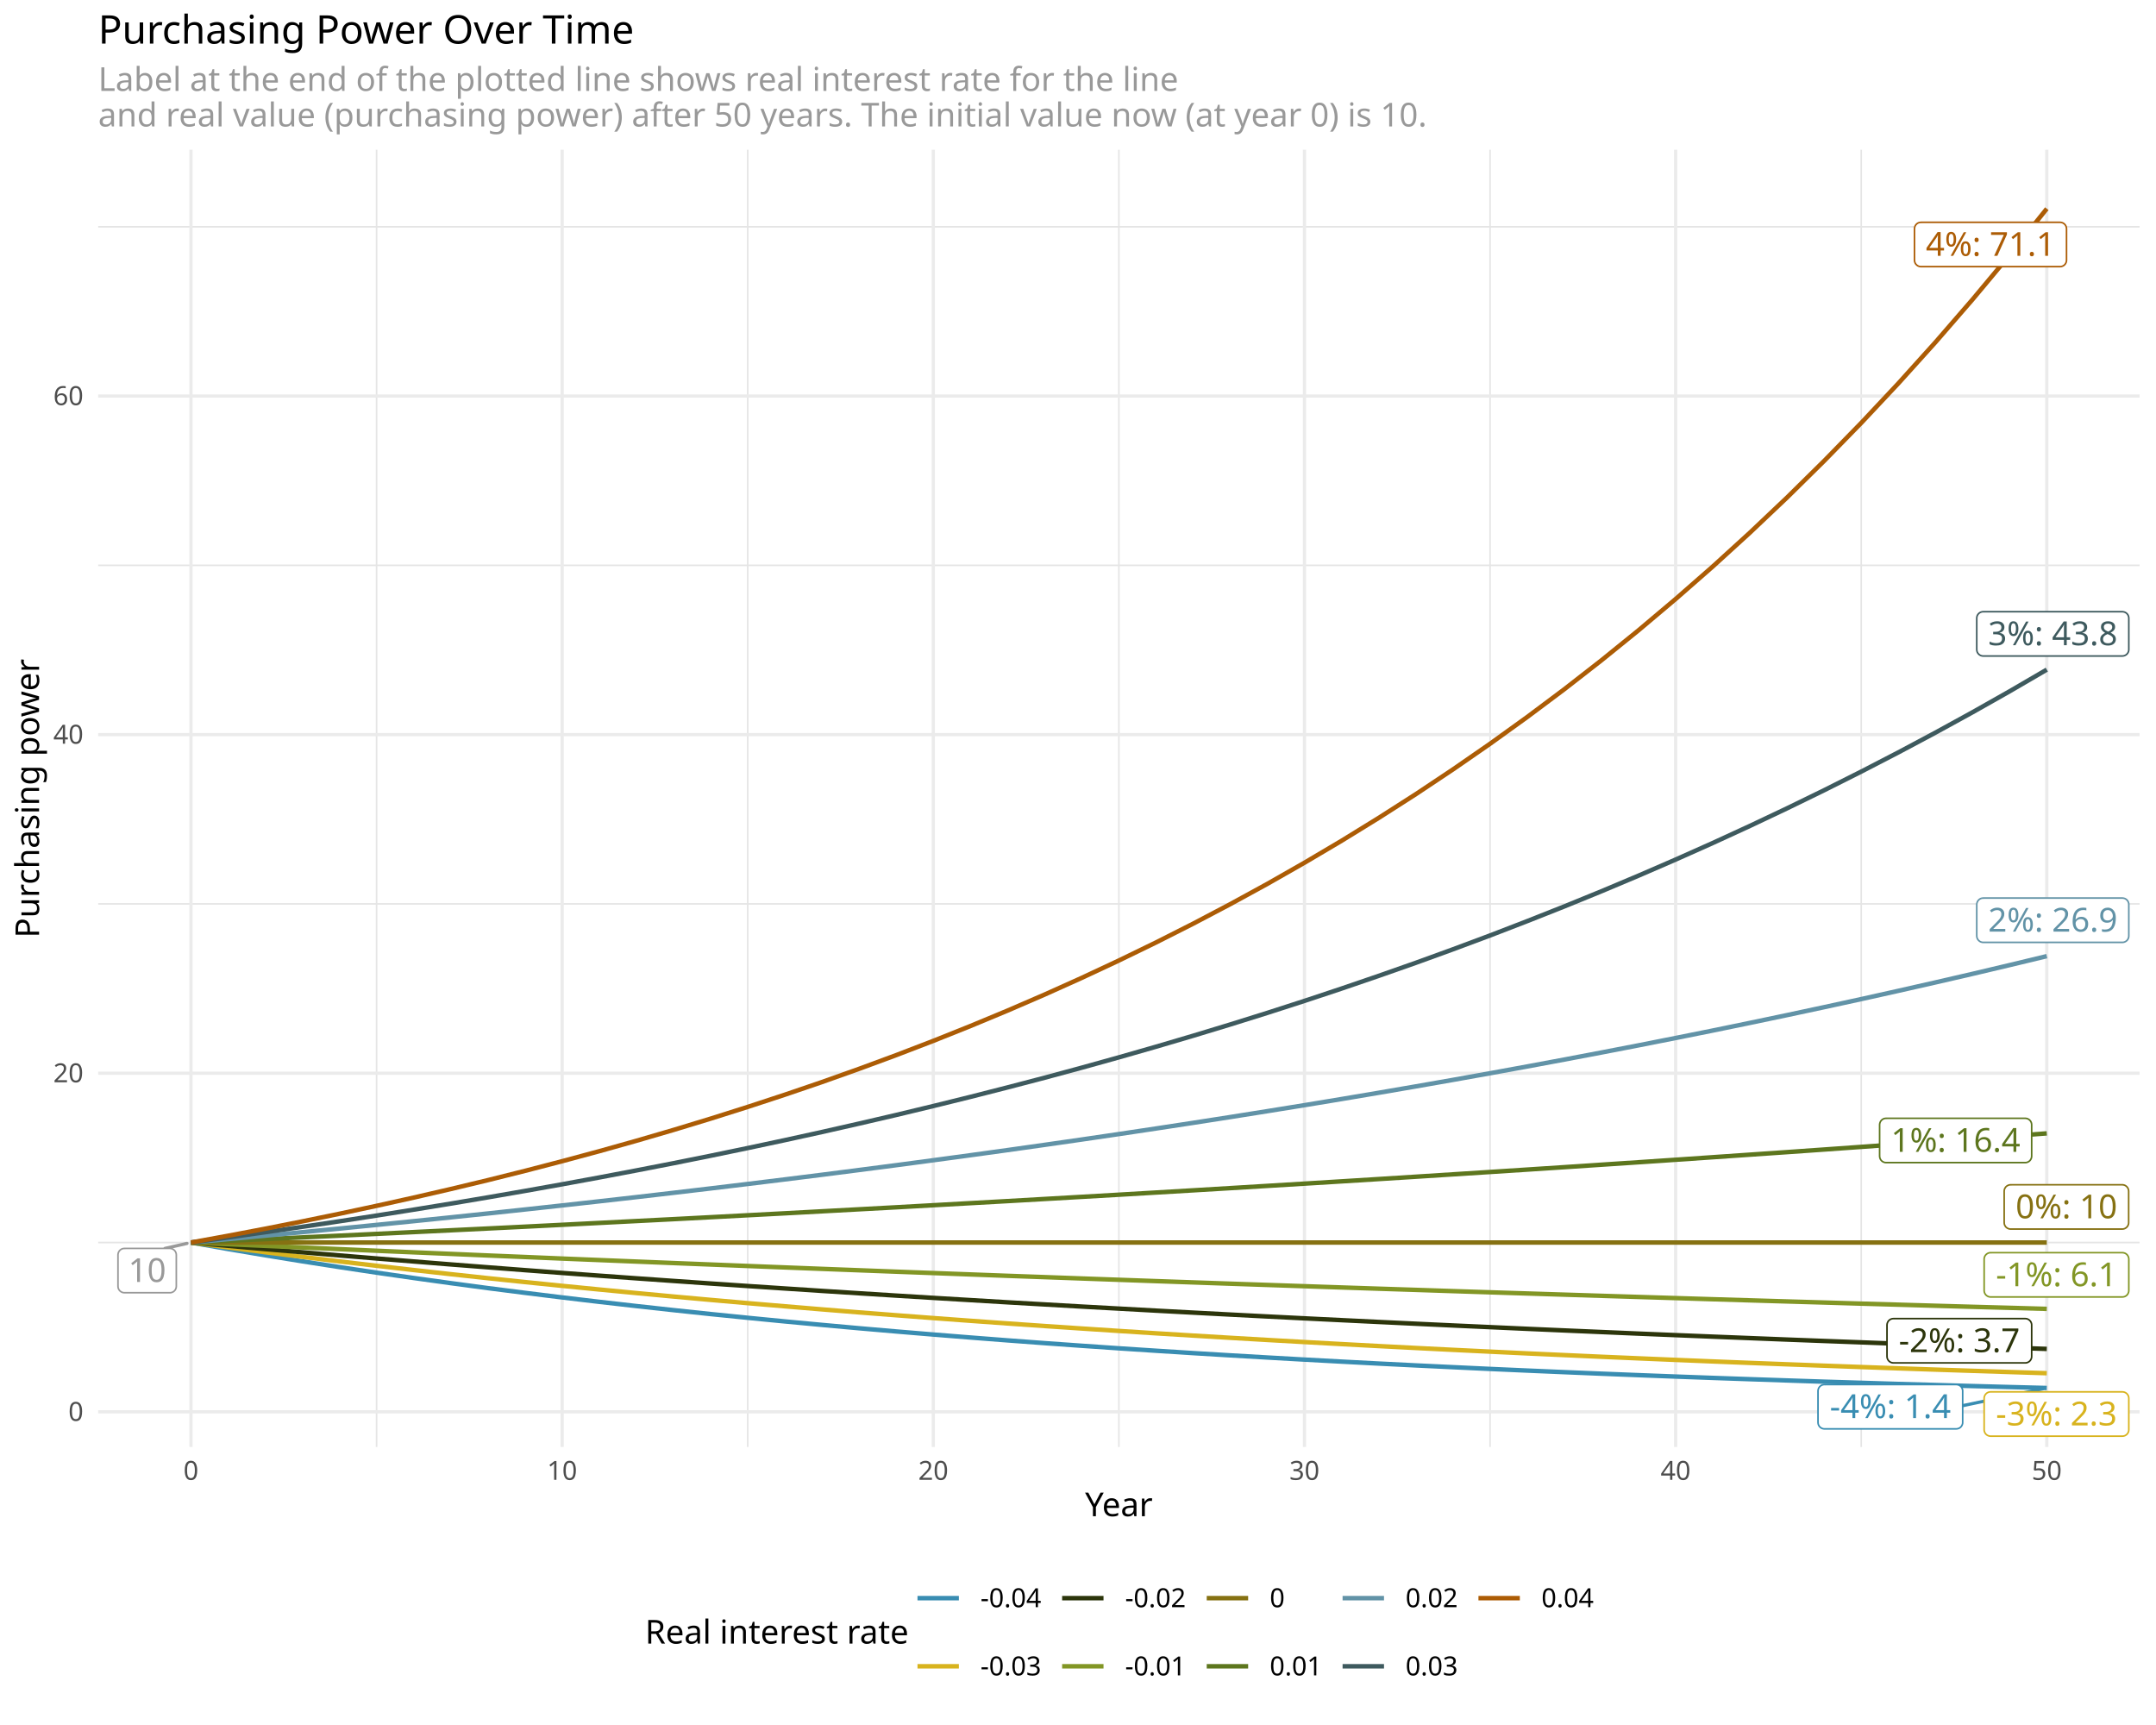
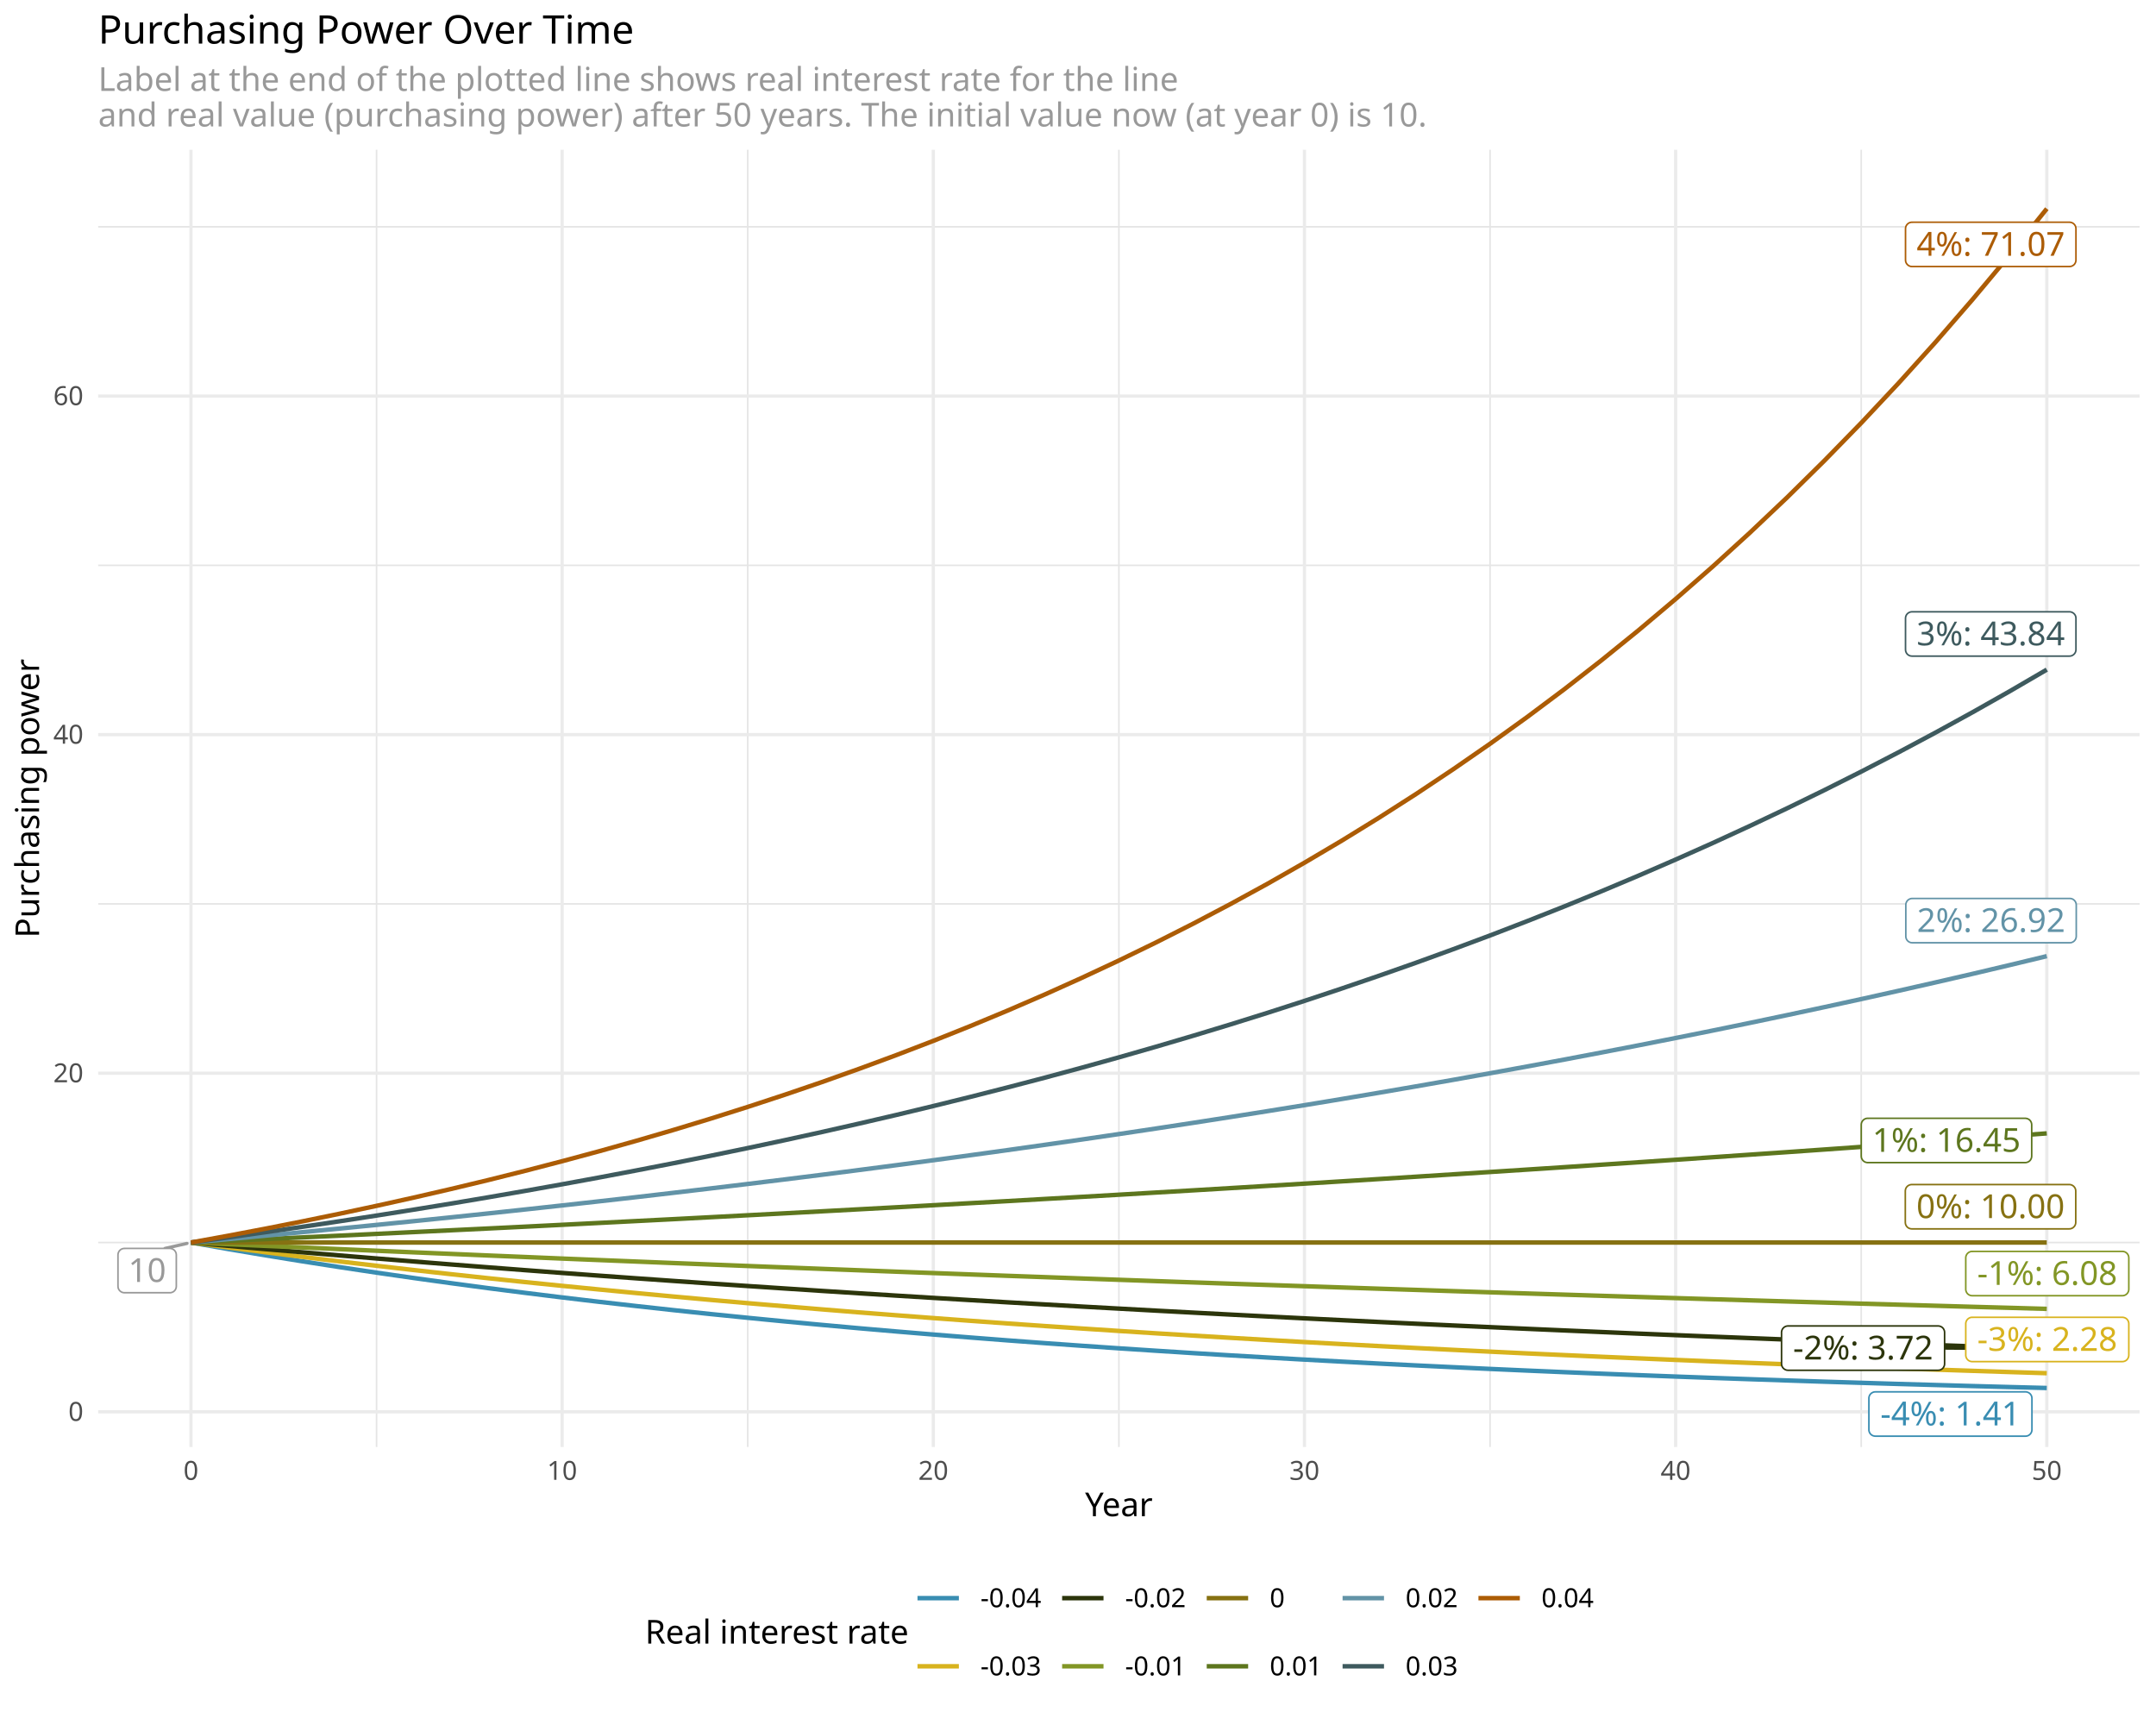
<svg xmlns="http://www.w3.org/2000/svg" class="svglite" data-engine-version="2.0" width="720.00pt" height="576.00pt" viewBox="0 0 720.00 576.00">
  <defs>
    <style type="text/css">
    .svglite line, .svglite polyline, .svglite polygon, .svglite path, .svglite rect, .svglite circle {
      fill: none;
      stroke: #000000;
      stroke-linecap: round;
      stroke-linejoin: round;
      stroke-miterlimit: 10.00;
    }
  </style>
  </defs>
  <rect width="100%" height="100%" style="stroke: none; fill: #FFFFFF;" />
  <defs>
    <clipPath id="cpMC4wMHw3MjAuMDB8MC4wMHw1NzYuMDA=">
      <rect x="0.00" y="0.00" width="720.00" height="576.00" />
    </clipPath>
  </defs>
  <g clip-path="url(#cpMC4wMHw3MjAuMDB8MC4wMHw1NzYuMDA=)">
</g>
  <defs>
    <clipPath id="cpMzIuNzl8NzE0LjUyfDUwLjAwfDQ4My4xNg==">
      <rect x="32.79" y="50.00" width="681.73" height="433.16" />
    </clipPath>
  </defs>
  <g clip-path="url(#cpMzIuNzl8NzE0LjUyfDUwLjAwfDQ4My4xNg==)">
    <polyline points="32.79,414.89 714.52,414.89 " style="stroke-width: 0.53; stroke: #E5E5E5; stroke-linecap: butt;" />
    <polyline points="32.79,301.83 714.52,301.83 " style="stroke-width: 0.53; stroke: #E5E5E5; stroke-linecap: butt;" />
    <polyline points="32.79,188.77 714.52,188.77 " style="stroke-width: 0.53; stroke: #E5E5E5; stroke-linecap: butt;" />
    <polyline points="32.79,75.72 714.52,75.72 " style="stroke-width: 0.53; stroke: #E5E5E5; stroke-linecap: butt;" />
    <polyline points="125.76,483.16 125.76,50.00 " style="stroke-width: 0.53; stroke: #E5E5E5; stroke-linecap: butt;" />
    <polyline points="249.71,483.16 249.71,50.00 " style="stroke-width: 0.53; stroke: #E5E5E5; stroke-linecap: butt;" />
    <polyline points="373.66,483.16 373.66,50.00 " style="stroke-width: 0.53; stroke: #E5E5E5; stroke-linecap: butt;" />
    <polyline points="497.61,483.16 497.61,50.00 " style="stroke-width: 0.53; stroke: #E5E5E5; stroke-linecap: butt;" />
    <polyline points="621.56,483.16 621.56,50.00 " style="stroke-width: 0.53; stroke: #E5E5E5; stroke-linecap: butt;" />
    <polyline points="32.79,471.42 714.52,471.42 " style="stroke-width: 1.07; stroke: #EBEBEB; stroke-linecap: butt;" />
    <polyline points="32.79,358.36 714.52,358.36 " style="stroke-width: 1.07; stroke: #EBEBEB; stroke-linecap: butt;" />
    <polyline points="32.79,245.30 714.52,245.30 " style="stroke-width: 1.07; stroke: #EBEBEB; stroke-linecap: butt;" />
    <polyline points="32.79,132.25 714.52,132.25 " style="stroke-width: 1.07; stroke: #EBEBEB; stroke-linecap: butt;" />
    <polyline points="63.78,483.16 63.78,50.00 " style="stroke-width: 1.07; stroke: #EBEBEB; stroke-linecap: butt;" />
    <polyline points="187.73,483.16 187.73,50.00 " style="stroke-width: 1.07; stroke: #EBEBEB; stroke-linecap: butt;" />
    <polyline points="311.68,483.16 311.68,50.00 " style="stroke-width: 1.07; stroke: #EBEBEB; stroke-linecap: butt;" />
    <polyline points="435.63,483.16 435.63,50.00 " style="stroke-width: 1.07; stroke: #EBEBEB; stroke-linecap: butt;" />
    <polyline points="559.58,483.16 559.58,50.00 " style="stroke-width: 1.07; stroke: #EBEBEB; stroke-linecap: butt;" />
    <polyline points="683.53,483.16 683.53,50.00 " style="stroke-width: 1.07; stroke: #EBEBEB; stroke-linecap: butt;" />
    <polyline points="63.78,414.89 76.18,417.07 88.57,419.16 100.97,421.17 113.36,423.10 125.76,424.96 138.15,426.74 150.55,428.46 162.94,430.12 175.34,431.70 187.73,433.23 200.13,434.70 212.52,436.11 224.92,437.47 237.31,438.78 249.71,440.03 262.10,441.24 274.50,442.40 286.89,443.52 299.29,444.59 311.68,445.62 324.08,446.61 336.47,447.57 348.87,448.49 361.26,449.37 373.66,450.22 386.05,451.03 398.45,451.82 410.84,452.57 423.24,453.29 435.63,453.99 448.03,454.66 460.42,455.31 472.82,455.93 485.21,456.52 497.61,457.10 510.00,457.65 522.40,458.18 534.79,458.69 547.19,459.18 559.58,459.65 571.98,460.10 584.37,460.53 596.77,460.95 609.16,461.36 621.56,461.74 633.95,462.12 646.35,462.47 658.74,462.82 671.14,463.15 683.53,463.47 " style="stroke-width: 1.49; stroke: #398DB2; stroke-linecap: butt;" />
    <polyline points="63.78,414.89 76.18,416.54 88.57,418.14 100.97,419.69 113.36,421.20 125.76,422.66 138.15,424.08 150.55,425.46 162.94,426.80 175.34,428.10 187.73,429.36 200.13,430.58 212.52,431.77 224.92,432.93 237.31,434.05 249.71,435.14 262.10,436.19 274.50,437.22 286.89,438.22 299.29,439.18 311.68,440.12 324.08,441.03 336.47,441.92 348.87,442.78 361.26,443.61 373.66,444.42 386.05,445.21 398.45,445.97 410.84,446.71 423.24,447.43 435.63,448.13 448.03,448.81 460.42,449.47 472.82,450.11 485.21,450.73 497.61,451.33 510.00,451.92 522.40,452.48 534.79,453.04 547.19,453.57 559.58,454.09 571.98,454.60 584.37,455.09 596.77,455.56 609.16,456.02 621.56,456.47 633.95,456.91 646.35,457.33 658.74,457.74 671.14,458.14 683.53,458.53 " style="stroke-width: 1.49; stroke: #D8B31E; stroke-linecap: butt;" />
    <polyline points="63.78,414.89 76.18,416.00 88.57,417.09 100.97,418.15 113.36,419.20 125.76,420.22 138.15,421.22 150.55,422.21 162.94,423.17 175.34,424.12 187.73,425.05 200.13,425.96 212.52,426.85 224.92,427.72 237.31,428.58 249.71,429.42 262.10,430.24 274.50,431.05 286.89,431.84 299.29,432.62 311.68,433.38 324.08,434.12 336.47,434.86 348.87,435.57 361.26,436.28 373.66,436.96 386.05,437.64 398.45,438.30 410.84,438.95 423.24,439.59 435.63,440.21 448.03,440.82 460.42,441.42 472.82,442.01 485.21,442.59 497.61,443.15 510.00,443.71 522.40,444.25 534.79,444.78 547.19,445.31 559.58,445.82 571.98,446.32 584.37,446.81 596.77,447.30 609.16,447.77 621.56,448.23 633.95,448.69 646.35,449.13 658.74,449.57 671.14,450.00 683.53,450.42 " style="stroke-width: 1.49; stroke: #2C350B; stroke-linecap: butt;" />
    <polyline points="63.78,414.89 76.18,415.45 88.57,416.01 100.97,416.55 113.36,417.10 125.76,417.64 138.15,418.17 150.55,418.69 162.94,419.22 175.34,419.73 187.73,420.25 200.13,420.75 212.52,421.25 224.92,421.75 237.31,422.24 249.71,422.73 262.10,423.21 274.50,423.69 286.89,424.16 299.29,424.63 311.68,425.09 324.08,425.55 336.47,426.01 348.87,426.45 361.26,426.90 373.66,427.34 386.05,427.78 398.45,428.21 410.84,428.64 423.24,429.06 435.63,429.48 448.03,429.90 460.42,430.31 472.82,430.71 485.21,431.12 497.61,431.52 510.00,431.91 522.40,432.30 534.79,432.69 547.19,433.07 559.58,433.45 571.98,433.83 584.37,434.20 596.77,434.57 609.16,434.93 621.56,435.30 633.95,435.65 646.35,436.01 658.74,436.36 671.14,436.70 683.53,437.05 " style="stroke-width: 1.49; stroke: #829625; stroke-linecap: butt;" />
    <polyline points="63.78,414.89 76.18,414.89 88.57,414.89 100.97,414.89 113.36,414.89 125.76,414.89 138.15,414.89 150.55,414.89 162.94,414.89 175.34,414.89 187.73,414.89 200.13,414.89 212.52,414.89 224.92,414.89 237.31,414.89 249.71,414.89 262.10,414.89 274.50,414.89 286.89,414.89 299.29,414.89 311.68,414.89 324.08,414.89 336.47,414.89 348.87,414.89 361.26,414.89 373.66,414.89 386.05,414.89 398.45,414.89 410.84,414.89 423.24,414.89 435.63,414.89 448.03,414.89 460.42,414.89 472.82,414.89 485.21,414.89 497.61,414.89 510.00,414.89 522.40,414.89 534.79,414.89 547.19,414.89 559.58,414.89 571.98,414.89 584.37,414.89 596.77,414.89 609.16,414.89 621.56,414.89 633.95,414.89 646.35,414.89 658.74,414.89 671.14,414.89 683.53,414.89 " style="stroke-width: 1.49; stroke: #867112; stroke-linecap: butt;" />
    <polyline points="63.78,414.89 76.18,414.33 88.57,413.76 100.97,413.18 113.36,412.60 125.76,412.01 138.15,411.41 150.55,410.81 162.94,410.21 175.34,409.60 187.73,408.98 200.13,408.35 212.52,407.72 224.92,407.09 237.31,406.44 249.71,405.79 262.10,405.14 274.50,404.47 286.89,403.80 299.29,403.13 311.68,402.44 324.08,401.75 336.47,401.06 348.87,400.35 361.26,399.64 373.66,398.93 386.05,398.20 398.45,397.47 410.84,396.73 423.24,395.98 435.63,395.23 448.03,394.47 460.42,393.70 472.82,392.92 485.21,392.13 497.61,391.34 510.00,390.54 522.40,389.73 534.79,388.91 547.19,388.09 559.58,387.26 571.98,386.41 584.37,385.56 596.77,384.71 609.16,383.84 621.56,382.96 633.95,382.08 646.35,381.19 658.74,380.28 671.14,379.37 683.53,378.45 " style="stroke-width: 1.49; stroke: #5D761E; stroke-linecap: butt;" />
    <polyline points="63.78,414.89 76.18,413.76 88.57,412.61 100.97,411.43 113.36,410.23 125.76,409.01 138.15,407.76 150.55,406.49 162.94,405.19 175.34,403.86 187.73,402.51 200.13,401.13 212.52,399.73 224.92,398.29 237.31,396.83 249.71,395.34 262.10,393.82 274.50,392.27 286.89,390.68 299.29,389.07 311.68,387.42 324.08,385.74 336.47,384.03 348.87,382.28 361.26,380.50 373.66,378.68 386.05,376.82 398.45,374.93 410.84,373.00 423.24,371.03 435.63,369.03 448.03,366.98 460.42,364.89 472.82,362.76 485.21,360.59 497.61,358.37 510.00,356.11 522.40,353.80 534.79,351.45 547.19,349.05 559.58,346.60 571.98,344.11 584.37,341.56 596.77,338.96 609.16,336.31 621.56,333.61 633.95,330.85 646.35,328.04 658.74,325.18 671.14,322.25 683.53,319.27 " style="stroke-width: 1.49; stroke: #6293A7; stroke-linecap: butt;" />
    <polyline points="63.78,414.89 76.18,413.20 88.57,411.45 100.97,409.65 113.36,407.80 125.76,405.89 138.15,403.92 150.55,401.90 162.94,399.81 175.34,397.66 187.73,395.45 200.13,393.17 212.52,390.82 224.92,388.41 237.31,385.92 249.71,383.35 262.10,380.71 274.50,377.99 286.89,375.18 299.29,372.30 311.68,369.32 324.08,366.26 336.47,363.10 348.87,359.86 361.26,356.51 373.66,353.06 386.05,349.51 398.45,345.85 410.84,342.09 423.24,338.21 435.63,334.21 448.03,330.09 460.42,325.85 472.82,321.49 485.21,316.99 497.61,312.36 510.00,307.58 522.40,302.67 534.79,297.61 547.19,292.39 559.58,287.02 571.98,281.49 584.37,275.79 596.77,269.92 609.16,263.88 621.56,257.65 633.95,251.24 646.35,244.63 658.74,237.83 671.14,230.82 683.53,223.60 " style="stroke-width: 1.49; stroke: #3E5A5E; stroke-linecap: butt;" />
    <polyline points="63.78,414.89 76.18,412.63 88.57,410.28 100.97,407.83 113.36,405.29 125.76,402.64 138.15,399.89 150.55,397.03 162.94,394.06 175.34,390.96 187.73,387.74 200.13,384.40 212.52,380.92 224.92,377.30 237.31,373.53 249.71,369.61 262.10,365.54 274.50,361.31 286.89,356.90 299.29,352.32 311.68,347.56 324.08,342.60 336.47,337.45 348.87,332.09 361.26,326.52 373.66,320.72 386.05,314.70 398.45,308.43 410.84,301.91 423.24,295.13 435.63,288.07 448.03,280.74 460.42,273.11 472.82,265.18 485.21,256.93 497.61,248.35 510.00,239.43 522.40,230.15 534.79,220.50 547.19,210.46 559.58,200.02 571.98,189.17 584.37,177.88 596.77,166.14 609.16,153.92 621.56,141.22 633.95,128.02 646.35,114.28 658.74,99.99 671.14,85.14 683.53,69.69 " style="stroke-width: 1.49; stroke: #AC5C05; stroke-linecap: butt;" />
-     <line x1="655.44" y1="469.37" x2="682.18" y2="463.75" style="stroke-width: 1.07; stroke: #398DB2;" />
-     <polygon points="641.50,89.03 687.96,89.03 687.87,89.03 688.22,89.02 688.56,88.95 688.89,88.82 689.19,88.65 689.46,88.43 689.69,88.17 689.87,87.87 690.01,87.56 690.09,87.22 690.12,86.87 690.12,86.87 690.12,76.39 690.12,76.39 690.09,76.05 690.01,75.71 689.87,75.39 689.69,75.10 689.46,74.84 689.19,74.62 688.89,74.44 688.56,74.32 688.22,74.25 687.96,74.23 641.50,74.23 641.76,74.25 641.42,74.24 641.07,74.28 640.74,74.37 640.42,74.52 640.14,74.72 639.89,74.96 639.68,75.24 639.52,75.55 639.41,75.88 639.35,76.22 639.34,76.39 639.34,86.87 639.35,86.70 639.35,87.04 639.41,87.39 639.52,87.72 639.68,88.03 639.89,88.30 640.14,88.54 640.42,88.74 640.74,88.89 641.07,88.99 641.42,89.03 " style="stroke-width: 0.53; stroke: #AC5C05; fill: #FFFFFF;" />
-     <text x="664.73" y="85.43" text-anchor="middle" style="font-size: 11.04px; fill: #AC5C05; font-family: sans;" textLength="43.58px" lengthAdjust="spacingAndGlyphs">4%: 71.1</text>
-     <polygon points="662.30,219.05 708.76,219.05 708.67,219.05 709.02,219.03 709.36,218.96 709.68,218.84 709.98,218.67 710.25,218.45 710.48,218.19 710.67,217.89 710.81,217.57 710.89,217.24 710.92,216.89 710.92,216.89 710.92,206.41 710.92,206.41 710.89,206.07 710.81,205.73 710.67,205.41 710.48,205.11 710.25,204.85 709.98,204.63 709.68,204.46 709.36,204.34 709.02,204.27 708.76,204.25 662.30,204.25 662.56,204.27 662.21,204.25 661.87,204.30 661.53,204.39 661.22,204.54 660.93,204.74 660.68,204.98 660.47,205.26 660.31,205.56 660.20,205.89 660.15,206.24 660.14,206.41 660.14,216.89 660.15,216.72 660.15,217.06 660.20,217.41 660.31,217.74 660.47,218.04 660.68,218.32 660.93,218.56 661.22,218.76 661.53,218.91 661.87,219.01 662.21,219.05 " style="stroke-width: 0.53; stroke: #3E5A5E; fill: #FFFFFF;" />
-     <text x="685.53" y="215.45" text-anchor="middle" style="font-size: 11.04px; fill: #3E5A5E; font-family: sans;" textLength="43.58px" lengthAdjust="spacingAndGlyphs">3%: 43.8</text>
-     <polygon points="662.30,314.67 708.76,314.67 708.67,314.67 709.02,314.66 709.36,314.59 709.69,314.46 709.99,314.29 710.26,314.07 710.49,313.81 710.67,313.51 710.81,313.19 710.89,312.86 710.92,312.51 710.92,312.51 710.92,302.03 710.92,302.03 710.89,301.69 710.81,301.35 710.67,301.03 710.49,300.74 710.26,300.48 709.99,300.26 709.69,300.08 709.36,299.96 709.02,299.89 708.76,299.87 662.30,299.87 662.56,299.89 662.22,299.88 661.87,299.92 661.54,300.01 661.22,300.16 660.94,300.36 660.69,300.60 660.48,300.88 660.32,301.19 660.21,301.52 660.15,301.86 660.14,302.03 660.14,312.51 660.15,312.34 660.15,312.68 660.21,313.03 660.32,313.36 660.48,313.67 660.69,313.94 660.94,314.18 661.22,314.38 661.54,314.53 661.87,314.63 662.22,314.67 " style="stroke-width: 0.53; stroke: #6293A7; fill: #FFFFFF;" />
-     <text x="685.53" y="311.07" text-anchor="middle" style="font-size: 11.04px; fill: #6293A7; font-family: sans;" textLength="43.58px" lengthAdjust="spacingAndGlyphs">2%: 26.9</text>
-     <polygon points="629.86,388.21 676.32,388.21 676.23,388.21 676.58,388.20 676.92,388.13 677.25,388.00 677.55,387.83 677.82,387.61 678.05,387.35 678.23,387.06 678.37,386.74 678.45,386.40 678.48,386.05 678.48,386.05 678.48,375.57 678.48,375.57 678.45,375.23 678.37,374.89 678.23,374.57 678.05,374.28 677.82,374.02 677.55,373.80 677.25,373.62 676.92,373.50 676.58,373.43 676.32,373.41 629.86,373.41 630.12,373.43 629.78,373.42 629.43,373.46 629.10,373.55 628.78,373.70 628.50,373.90 628.25,374.14 628.04,374.42 627.88,374.73 627.77,375.06 627.71,375.40 627.70,375.57 627.70,386.05 627.71,385.88 627.71,386.23 627.77,386.57 627.88,386.90 628.04,387.21 628.25,387.48 628.50,387.73 628.78,387.92 629.10,388.07 629.43,388.17 629.78,388.21 " style="stroke-width: 0.53; stroke: #5D761E; fill: #FFFFFF;" />
-     <text x="653.09" y="384.61" text-anchor="middle" style="font-size: 11.04px; fill: #5D761E; font-family: sans;" textLength="43.58px" lengthAdjust="spacingAndGlyphs">1%: 16.4</text>
-     <polygon points="671.46,410.40 708.71,410.40 708.63,410.40 708.97,410.39 709.31,410.32 709.64,410.20 709.94,410.02 710.21,409.80 710.44,409.54 710.62,409.25 710.76,408.93 710.84,408.59 710.87,408.24 710.87,408.24 710.87,397.77 710.87,397.77 710.84,397.42 710.76,397.08 710.62,396.76 710.44,396.47 710.21,396.21 709.94,395.99 709.64,395.81 709.31,395.69 708.97,395.62 708.71,395.61 671.46,395.61 671.72,395.62 671.37,395.61 671.03,395.65 670.70,395.75 670.38,395.90 670.10,396.09 669.84,396.33 669.64,396.61 669.47,396.92 669.36,397.25 669.31,397.59 669.30,397.77 669.30,408.24 669.31,408.07 669.31,408.42 669.36,408.76 669.47,409.09 669.64,409.40 669.84,409.68 670.10,409.92 670.38,410.11 670.70,410.26 671.03,410.36 671.37,410.40 " style="stroke-width: 0.53; stroke: #867112; fill: #FFFFFF;" />
-     <text x="690.09" y="406.80" text-anchor="middle" style="font-size: 11.04px; fill: #867112; font-family: sans;" textLength="34.37px" lengthAdjust="spacingAndGlyphs">0%: 10</text>
-     <polygon points="664.77,433.08 708.76,433.08 708.67,433.08 709.02,433.06 709.36,432.99 709.69,432.87 709.99,432.70 710.26,432.48 710.49,432.22 710.67,431.92 710.81,431.60 710.89,431.26 710.92,430.92 710.92,430.92 710.92,420.44 710.92,420.44 710.89,420.09 710.81,419.76 710.67,419.44 710.49,419.14 710.26,418.88 709.99,418.66 709.69,418.49 709.36,418.37 709.02,418.30 708.76,418.28 664.77,418.28 665.03,418.30 664.68,418.28 664.33,418.32 664.00,418.42 663.69,418.57 663.40,418.77 663.15,419.01 662.94,419.29 662.78,419.59 662.67,419.92 662.61,420.27 662.61,420.44 662.61,430.92 662.61,430.74 662.61,431.09 662.67,431.43 662.78,431.76 662.94,432.07 663.15,432.35 663.40,432.59 663.69,432.79 664.00,432.94 664.33,433.03 664.68,433.08 " style="stroke-width: 0.53; stroke: #829625; fill: #FFFFFF;" />
-     <text x="686.76" y="429.48" text-anchor="middle" style="font-size: 11.04px; fill: #829625; font-family: sans;" textLength="41.11px" lengthAdjust="spacingAndGlyphs">-1%: 6.1</text>
-     <polygon points="632.33,455.09 676.32,455.09 676.24,455.09 676.58,455.08 676.93,455.01 677.25,454.88 677.55,454.71 677.82,454.49 678.05,454.23 678.24,453.94 678.37,453.62 678.46,453.28 678.48,452.93 678.48,452.93 678.48,442.45 678.48,442.45 678.46,442.11 678.37,441.77 678.24,441.45 678.05,441.16 677.82,440.90 677.55,440.68 677.25,440.50 676.93,440.38 676.58,440.31 676.32,440.29 632.33,440.29 632.59,440.31 632.24,440.30 631.90,440.34 631.56,440.44 631.25,440.58 630.96,440.78 630.71,441.02 630.50,441.30 630.34,441.61 630.23,441.94 630.18,442.28 630.17,442.45 630.17,452.93 630.18,452.76 630.18,453.11 630.23,453.45 630.34,453.78 630.50,454.09 630.71,454.36 630.96,454.61 631.25,454.80 631.56,454.95 631.90,455.05 632.24,455.09 " style="stroke-width: 0.53; stroke: #2C350B; fill: #FFFFFF;" />
-     <text x="654.33" y="451.49" text-anchor="middle" style="font-size: 11.04px; fill: #2C350B; font-family: sans;" textLength="41.11px" lengthAdjust="spacingAndGlyphs">-2%: 3.7</text>
-     <polygon points="664.77,479.56 708.76,479.56 708.67,479.55 709.02,479.54 709.36,479.47 709.69,479.35 709.99,479.17 710.26,478.95 710.49,478.69 710.67,478.40 710.81,478.08 710.89,477.74 710.92,477.40 710.92,477.40 710.92,466.92 710.92,466.92 710.89,466.57 710.81,466.23 710.67,465.91 710.49,465.62 710.26,465.36 709.99,465.14 709.69,464.97 709.36,464.84 709.02,464.77 708.76,464.76 664.77,464.76 665.03,464.77 664.68,464.76 664.33,464.80 664.00,464.90 663.69,465.05 663.40,465.24 663.15,465.49 662.94,465.76 662.78,466.07 662.67,466.40 662.61,466.74 662.61,466.92 662.61,477.40 662.61,477.22 662.61,477.57 662.67,477.91 662.78,478.24 662.94,478.55 663.15,478.83 663.40,479.07 663.69,479.27 664.00,479.41 664.33,479.51 664.68,479.55 " style="stroke-width: 0.53; stroke: #D8B31E; fill: #FFFFFF;" />
-     <text x="686.76" y="475.96" text-anchor="middle" style="font-size: 11.04px; fill: #D8B31E; font-family: sans;" textLength="41.11px" lengthAdjust="spacingAndGlyphs">-3%: 2.3</text>
-     <polygon points="609.29,477.12 653.28,477.12 653.20,477.12 653.54,477.10 653.88,477.03 654.21,476.91 654.51,476.74 654.78,476.52 655.01,476.26 655.20,475.96 655.33,475.64 655.42,475.31 655.44,474.96 655.44,474.96 655.44,464.48 655.44,464.48 655.42,464.14 655.33,463.80 655.20,463.48 655.01,463.18 654.78,462.92 654.51,462.70 654.21,462.53 653.88,462.41 653.54,462.34 653.28,462.32 609.29,462.32 609.55,462.34 609.20,462.32 608.86,462.37 608.52,462.46 608.21,462.61 607.92,462.81 607.67,463.05 607.46,463.33 607.30,463.64 607.19,463.96 607.14,464.31 607.13,464.48 607.13,474.96 607.14,474.79 607.14,475.13 607.19,475.48 607.30,475.81 607.46,476.11 607.67,476.39 607.92,476.63 608.21,476.83 608.52,476.98 608.86,477.08 609.20,477.12 " style="stroke-width: 0.53; stroke: #398DB2; fill: #FFFFFF;" />
-     <text x="631.29" y="473.52" text-anchor="middle" style="font-size: 11.04px; fill: #398DB2; font-family: sans;" textLength="41.11px" lengthAdjust="spacingAndGlyphs">-4%: 1.4</text>
+     <line x1="649.40" y1="450.15" x2="682.11" y2="450.41" style="stroke-width: 1.07; stroke: #2C350B;" />
+     <polygon points="638.51,89.00 691.11,89.00 691.02,89.00 691.37,88.98 691.71,88.92 692.04,88.79 692.34,88.62 692.61,88.40 692.84,88.14 693.02,87.84 693.16,87.52 693.24,87.19 693.27,86.84 693.27,86.84 693.27,76.36 693.27,76.36 693.24,76.02 693.16,75.68 693.02,75.36 692.84,75.07 692.61,74.81 692.34,74.59 692.04,74.41 691.71,74.29 691.37,74.22 691.11,74.20 638.51,74.20 638.77,74.22 638.42,74.20 638.08,74.25 637.75,74.34 637.43,74.49 637.15,74.69 636.90,74.93 636.69,75.21 636.52,75.52 636.41,75.85 636.36,76.19 636.35,76.36 636.35,86.84 636.36,86.67 636.36,87.01 636.41,87.36 636.52,87.69 636.69,87.99 636.90,88.27 637.15,88.51 637.43,88.71 637.75,88.86 638.08,88.96 638.42,89.00 " style="stroke-width: 0.53; stroke: #AC5C05; fill: #FFFFFF;" />
+     <text x="664.81" y="85.40" text-anchor="middle" style="font-size: 11.04px; fill: #AC5C05; font-family: sans;" textLength="49.72px" lengthAdjust="spacingAndGlyphs">4%: 71.07</text>
+     <polygon points="638.51,219.09 691.11,219.09 691.02,219.08 691.37,219.07 691.71,219.00 692.03,218.88 692.33,218.70 692.60,218.48 692.83,218.22 693.02,217.93 693.16,217.61 693.24,217.27 693.27,216.93 693.27,216.93 693.27,206.45 693.27,206.45 693.24,206.10 693.16,205.76 693.02,205.44 692.83,205.15 692.60,204.89 692.33,204.67 692.03,204.50 691.71,204.37 691.37,204.30 691.11,204.29 638.51,204.29 638.77,204.30 638.42,204.29 638.08,204.33 637.74,204.43 637.43,204.58 637.14,204.78 636.89,205.02 636.68,205.29 636.52,205.60 636.41,205.93 636.36,206.27 636.35,206.45 636.35,216.93 636.36,216.75 636.36,217.10 636.41,217.44 636.52,217.77 636.68,218.08 636.89,218.36 637.14,218.60 637.43,218.80 637.74,218.95 638.08,219.04 638.42,219.08 " style="stroke-width: 0.53; stroke: #3E5A5E; fill: #FFFFFF;" />
+     <text x="664.81" y="215.49" text-anchor="middle" style="font-size: 11.04px; fill: #3E5A5E; font-family: sans;" textLength="49.72px" lengthAdjust="spacingAndGlyphs">3%: 43.84</text>
+     <polygon points="638.61,314.80 691.21,314.80 691.12,314.80 691.47,314.79 691.81,314.72 692.13,314.59 692.43,314.42 692.70,314.20 692.93,313.94 693.12,313.65 693.25,313.33 693.34,312.99 693.37,312.64 693.37,312.64 693.37,302.17 693.37,302.17 693.34,301.82 693.25,301.48 693.12,301.16 692.93,300.87 692.70,300.61 692.43,300.39 692.13,300.21 691.81,300.09 691.47,300.02 691.21,300.01 638.61,300.01 638.87,300.02 638.52,300.01 638.17,300.05 637.84,300.15 637.53,300.30 637.24,300.49 636.99,300.73 636.78,301.01 636.62,301.32 636.51,301.65 636.45,301.99 636.45,302.17 636.45,312.64 636.45,312.47 636.45,312.82 636.51,313.16 636.62,313.49 636.78,313.80 636.99,314.08 637.24,314.32 637.53,314.51 637.84,314.66 638.17,314.76 638.52,314.80 " style="stroke-width: 0.53; stroke: #6293A7; fill: #FFFFFF;" />
+     <text x="664.91" y="311.20" text-anchor="middle" style="font-size: 11.04px; fill: #6293A7; font-family: sans;" textLength="49.72px" lengthAdjust="spacingAndGlyphs">2%: 26.92</text>
+     <polygon points="623.73,388.21 676.33,388.21 676.24,388.21 676.59,388.19 676.93,388.12 677.25,388.00 677.56,387.83 677.83,387.61 678.06,387.35 678.24,387.05 678.38,386.73 678.46,386.39 678.49,386.05 678.49,386.05 678.49,375.57 678.49,375.57 678.46,375.22 678.38,374.89 678.24,374.57 678.06,374.27 677.83,374.01 677.56,373.79 677.25,373.62 676.93,373.50 676.59,373.43 676.33,373.41 623.73,373.41 623.99,373.43 623.64,373.41 623.30,373.45 622.96,373.55 622.65,373.70 622.36,373.90 622.11,374.14 621.91,374.42 621.74,374.72 621.63,375.05 621.58,375.40 621.57,375.57 621.57,386.05 621.58,385.87 621.58,386.22 621.63,386.56 621.74,386.89 621.91,387.20 622.11,387.48 622.36,387.72 622.65,387.92 622.96,388.07 623.30,388.16 623.64,388.21 " style="stroke-width: 0.53; stroke: #5D761E; fill: #FFFFFF;" />
+     <text x="650.03" y="384.61" text-anchor="middle" style="font-size: 11.04px; fill: #5D761E; font-family: sans;" textLength="49.72px" lengthAdjust="spacingAndGlyphs">1%: 16.45</text>
+     <polygon points="638.44,410.34 691.04,410.34 690.95,410.33 691.30,410.32 691.64,410.25 691.96,410.13 692.27,409.95 692.53,409.73 692.76,409.47 692.95,409.18 693.09,408.86 693.17,408.52 693.20,408.18 693.20,408.18 693.20,397.70 693.20,397.70 693.17,397.35 693.09,397.01 692.95,396.69 692.76,396.40 692.53,396.14 692.27,395.92 691.96,395.75 691.64,395.62 691.30,395.55 691.04,395.54 638.44,395.54 638.70,395.55 638.35,395.54 638.01,395.58 637.67,395.68 637.36,395.83 637.07,396.02 636.82,396.27 636.61,396.54 636.45,396.85 636.34,397.18 636.29,397.52 636.28,397.70 636.28,408.18 636.29,408.00 636.29,408.35 636.34,408.69 636.45,409.02 636.61,409.33 636.82,409.61 637.07,409.85 637.36,410.05 637.67,410.19 638.01,410.29 638.35,410.33 " style="stroke-width: 0.53; stroke: #867112; fill: #FFFFFF;" />
+     <text x="664.74" y="406.74" text-anchor="middle" style="font-size: 11.04px; fill: #867112; font-family: sans;" textLength="49.72px" lengthAdjust="spacingAndGlyphs">0%: 10.00</text>
+     <polygon points="658.63,432.65 708.76,432.65 708.67,432.65 709.02,432.64 709.36,432.57 709.69,432.44 709.99,432.27 710.26,432.05 710.49,431.79 710.67,431.50 710.81,431.18 710.89,430.84 710.92,430.49 710.92,430.49 710.92,420.02 710.92,420.02 710.89,419.67 710.81,419.33 710.67,419.01 710.49,418.72 710.26,418.46 709.99,418.24 709.69,418.06 709.36,417.94 709.02,417.87 708.76,417.86 658.63,417.86 658.89,417.87 658.54,417.86 658.19,417.90 657.86,418.00 657.55,418.14 657.26,418.34 657.01,418.58 656.80,418.86 656.64,419.17 656.53,419.50 656.47,419.84 656.47,420.02 656.47,430.49 656.47,430.32 656.47,430.67 656.53,431.01 656.64,431.34 656.80,431.65 657.01,431.93 657.26,432.17 657.55,432.36 657.86,432.51 658.19,432.61 658.54,432.65 " style="stroke-width: 0.53; stroke: #829625; fill: #FFFFFF;" />
+     <text x="683.69" y="429.05" text-anchor="middle" style="font-size: 11.04px; fill: #829625; font-family: sans;" textLength="47.25px" lengthAdjust="spacingAndGlyphs">-1%: 6.08</text>
+     <polygon points="597.11,457.55 647.24,457.55 647.15,457.55 647.50,457.53 647.84,457.47 648.17,457.34 648.47,457.17 648.74,456.95 648.97,456.69 649.15,456.39 649.29,456.07 649.37,455.74 649.40,455.39 649.40,455.39 649.40,444.91 649.40,444.91 649.37,444.57 649.29,444.23 649.15,443.91 648.97,443.62 648.74,443.35 648.47,443.14 648.17,442.96 647.84,442.84 647.50,442.77 647.24,442.75 597.11,442.75 597.37,442.77 597.02,442.75 596.67,442.80 596.34,442.89 596.03,443.04 595.74,443.24 595.49,443.48 595.28,443.76 595.12,444.07 595.01,444.40 594.95,444.74 594.95,444.91 594.95,455.39 594.95,455.22 594.95,455.56 595.01,455.91 595.12,456.24 595.28,456.54 595.49,456.82 595.74,457.06 596.03,457.26 596.34,457.41 596.67,457.51 597.02,457.55 " style="stroke-width: 0.53; stroke: #2C350B; fill: #FFFFFF;" />
+     <text x="622.17" y="453.95" text-anchor="middle" style="font-size: 11.04px; fill: #2C350B; font-family: sans;" textLength="47.25px" lengthAdjust="spacingAndGlyphs">-2%: 3.72</text>
+     <polygon points="658.63,454.66 708.76,454.66 708.67,454.66 709.02,454.64 709.36,454.57 709.69,454.45 709.99,454.28 710.26,454.06 710.49,453.79 710.67,453.50 710.81,453.18 710.89,452.84 710.92,452.50 710.92,452.50 710.92,442.02 710.92,442.02 710.89,441.67 710.81,441.34 710.67,441.02 710.49,440.72 710.26,440.46 709.99,440.24 709.69,440.07 709.36,439.95 709.02,439.88 708.76,439.86 658.63,439.86 658.89,439.88 658.54,439.86 658.19,439.90 657.86,440.00 657.55,440.15 657.26,440.35 657.01,440.59 656.80,440.87 656.64,441.17 656.53,441.50 656.47,441.85 656.47,442.02 656.47,452.50 656.47,452.32 656.47,452.67 656.53,453.01 656.64,453.34 656.80,453.65 657.01,453.93 657.26,454.17 657.55,454.37 657.86,454.52 658.19,454.61 658.54,454.66 " style="stroke-width: 0.53; stroke: #D8B31E; fill: #FFFFFF;" />
+     <text x="683.69" y="451.06" text-anchor="middle" style="font-size: 11.04px; fill: #D8B31E; font-family: sans;" textLength="47.25px" lengthAdjust="spacingAndGlyphs">-3%: 2.28</text>
+     <polygon points="626.28,479.56 676.41,479.56 676.32,479.55 676.67,479.54 677.01,479.47 677.34,479.35 677.64,479.17 677.91,478.95 678.14,478.69 678.32,478.40 678.46,478.08 678.54,477.74 678.57,477.40 678.57,477.40 678.57,466.92 678.57,466.92 678.54,466.57 678.46,466.23 678.32,465.91 678.14,465.62 677.91,465.36 677.64,465.14 677.34,464.97 677.01,464.84 676.67,464.77 676.41,464.76 626.28,464.76 626.54,464.77 626.19,464.76 625.84,464.80 625.51,464.90 625.20,465.05 624.91,465.24 624.66,465.49 624.45,465.76 624.29,466.07 624.18,466.40 624.12,466.74 624.12,466.92 624.12,477.40 624.12,477.22 624.12,477.57 624.18,477.91 624.29,478.24 624.45,478.55 624.66,478.83 624.91,479.07 625.20,479.27 625.51,479.41 625.84,479.51 626.19,479.55 " style="stroke-width: 0.53; stroke: #398DB2; fill: #FFFFFF;" />
+     <text x="651.34" y="475.96" text-anchor="middle" style="font-size: 11.04px; fill: #398DB2; font-family: sans;" textLength="47.25px" lengthAdjust="spacingAndGlyphs">-4%: 1.41</text>
    <line x1="55.10" y1="416.86" x2="62.44" y2="415.20" style="stroke-width: 1.07; stroke: #999999;" />
    <polygon points="41.56,431.66 56.72,431.66 56.63,431.66 56.98,431.65 57.32,431.58 57.65,431.45 57.95,431.28 58.22,431.06 58.45,430.80 58.63,430.51 58.77,430.19 58.85,429.85 58.88,429.50 58.88,429.50 58.88,419.02 58.88,419.02 58.85,418.68 58.77,418.34 58.63,418.02 58.45,417.73 58.22,417.47 57.95,417.25 57.65,417.07 57.32,416.95 56.98,416.88 56.72,416.86 41.56,416.86 41.82,416.88 41.47,416.87 41.13,416.91 40.79,417.00 40.48,417.15 40.19,417.35 39.94,417.59 39.73,417.87 39.57,418.18 39.46,418.51 39.41,418.85 39.40,419.02 39.40,429.50 39.41,429.33 39.41,429.68 39.46,430.02 39.57,430.35 39.73,430.66 39.94,430.93 40.19,431.17 40.48,431.37 40.79,431.52 41.13,431.62 41.47,431.66 " style="stroke-width: 0.53; stroke: #999999; fill: #FFFFFF;" />
    <text x="49.14" y="428.06" text-anchor="middle" style="font-size: 11.04px; fill: #999999; font-family: sans;" textLength="12.28px" lengthAdjust="spacingAndGlyphs">10</text>
  </g>
  <g clip-path="url(#cpMC4wMHw3MjAuMDB8MC4wMHw1NzYuMDA=)">
    <text x="27.86" y="474.45" text-anchor="end" style="font-size: 8.80px; fill: #4D4D4D; font-family: sans;" textLength="4.89px" lengthAdjust="spacingAndGlyphs">0</text>
    <text x="27.86" y="361.39" text-anchor="end" style="font-size: 8.80px; fill: #4D4D4D; font-family: sans;" textLength="9.79px" lengthAdjust="spacingAndGlyphs">20</text>
    <text x="27.86" y="248.33" text-anchor="end" style="font-size: 8.80px; fill: #4D4D4D; font-family: sans;" textLength="9.79px" lengthAdjust="spacingAndGlyphs">40</text>
    <text x="27.86" y="135.27" text-anchor="end" style="font-size: 8.80px; fill: #4D4D4D; font-family: sans;" textLength="9.79px" lengthAdjust="spacingAndGlyphs">60</text>
    <text x="63.78" y="494.14" text-anchor="middle" style="font-size: 8.80px; fill: #4D4D4D; font-family: sans;" textLength="4.89px" lengthAdjust="spacingAndGlyphs">0</text>
    <text x="187.73" y="494.14" text-anchor="middle" style="font-size: 8.80px; fill: #4D4D4D; font-family: sans;" textLength="9.79px" lengthAdjust="spacingAndGlyphs">10</text>
    <text x="311.68" y="494.14" text-anchor="middle" style="font-size: 8.80px; fill: #4D4D4D; font-family: sans;" textLength="9.79px" lengthAdjust="spacingAndGlyphs">20</text>
    <text x="435.63" y="494.14" text-anchor="middle" style="font-size: 8.80px; fill: #4D4D4D; font-family: sans;" textLength="9.79px" lengthAdjust="spacingAndGlyphs">30</text>
    <text x="559.58" y="494.14" text-anchor="middle" style="font-size: 8.80px; fill: #4D4D4D; font-family: sans;" textLength="9.79px" lengthAdjust="spacingAndGlyphs">40</text>
    <text x="683.53" y="494.14" text-anchor="middle" style="font-size: 8.80px; fill: #4D4D4D; font-family: sans;" textLength="9.79px" lengthAdjust="spacingAndGlyphs">50</text>
    <text x="373.66" y="506.28" text-anchor="middle" style="font-size: 11.00px; font-family: sans;" textLength="23.24px" lengthAdjust="spacingAndGlyphs">Year</text>
    <text transform="translate(13.05,266.58) rotate(-90)" text-anchor="middle" style="font-size: 11.00px; font-family: sans;" textLength="88.06px" lengthAdjust="spacingAndGlyphs">Purchasing power</text>
    <text x="215.43" y="548.81" style="font-size: 11.00px; font-family: sans;" textLength="83.77px" lengthAdjust="spacingAndGlyphs">Real interest rate</text>
    <line x1="306.40" y1="533.64" x2="320.22" y2="533.64" style="stroke-width: 1.49; stroke: #398DB2; stroke-linecap: butt;" />
    <line x1="306.40" y1="556.40" x2="320.22" y2="556.40" style="stroke-width: 1.49; stroke: #D8B31E; stroke-linecap: butt;" />
    <line x1="354.70" y1="533.64" x2="368.52" y2="533.64" style="stroke-width: 1.49; stroke: #2C350B; stroke-linecap: butt;" />
    <line x1="354.70" y1="556.40" x2="368.52" y2="556.40" style="stroke-width: 1.49; stroke: #829625; stroke-linecap: butt;" />
    <line x1="402.99" y1="533.64" x2="416.82" y2="533.64" style="stroke-width: 1.49; stroke: #867112; stroke-linecap: butt;" />
    <line x1="402.99" y1="556.40" x2="416.82" y2="556.40" style="stroke-width: 1.49; stroke: #5D761E; stroke-linecap: butt;" />
    <line x1="448.36" y1="533.64" x2="462.19" y2="533.64" style="stroke-width: 1.49; stroke: #6293A7; stroke-linecap: butt;" />
    <line x1="448.36" y1="556.40" x2="462.19" y2="556.40" style="stroke-width: 1.49; stroke: #3E5A5E; stroke-linecap: butt;" />
    <line x1="493.73" y1="533.64" x2="507.55" y2="533.64" style="stroke-width: 1.49; stroke: #AC5C05; stroke-linecap: butt;" />
    <text x="327.43" y="536.67" style="font-size: 8.80px; font-family: sans;" textLength="20.06px" lengthAdjust="spacingAndGlyphs">-0.04</text>
    <text x="327.43" y="559.43" style="font-size: 8.80px; font-family: sans;" textLength="20.06px" lengthAdjust="spacingAndGlyphs">-0.03</text>
    <text x="375.73" y="536.67" style="font-size: 8.80px; font-family: sans;" textLength="20.06px" lengthAdjust="spacingAndGlyphs">-0.02</text>
    <text x="375.73" y="559.43" style="font-size: 8.80px; font-family: sans;" textLength="20.06px" lengthAdjust="spacingAndGlyphs">-0.01</text>
    <text x="424.03" y="536.67" style="font-size: 8.80px; font-family: sans;" textLength="4.89px" lengthAdjust="spacingAndGlyphs">0</text>
    <text x="424.03" y="559.43" style="font-size: 8.80px; font-family: sans;" textLength="17.13px" lengthAdjust="spacingAndGlyphs">0.01</text>
    <text x="469.39" y="536.67" style="font-size: 8.80px; font-family: sans;" textLength="17.13px" lengthAdjust="spacingAndGlyphs">0.02</text>
    <text x="469.39" y="559.43" style="font-size: 8.80px; font-family: sans;" textLength="17.13px" lengthAdjust="spacingAndGlyphs">0.03</text>
    <text x="514.76" y="536.67" style="font-size: 8.80px; font-family: sans;" textLength="17.13px" lengthAdjust="spacingAndGlyphs">0.04</text>
    <text x="32.79" y="30.35" style="font-size: 11.00px; fill: #999999; font-family: sans;" textLength="336.94px" lengthAdjust="spacingAndGlyphs">Label at the end of the plotted line shows real interest rate for the line</text>
    <text x="32.79" y="42.23" style="font-size: 11.00px; fill: #999999; font-family: sans;" textLength="424.97px" lengthAdjust="spacingAndGlyphs">and real value (purchasing power) after 50 years. The initial value now (at year 0) is 10.</text>
    <text x="32.79" y="14.56" style="font-size: 13.20px; font-family: sans;" textLength="172.43px" lengthAdjust="spacingAndGlyphs">Purchasing Power Over Time</text>
  </g>
</svg>
